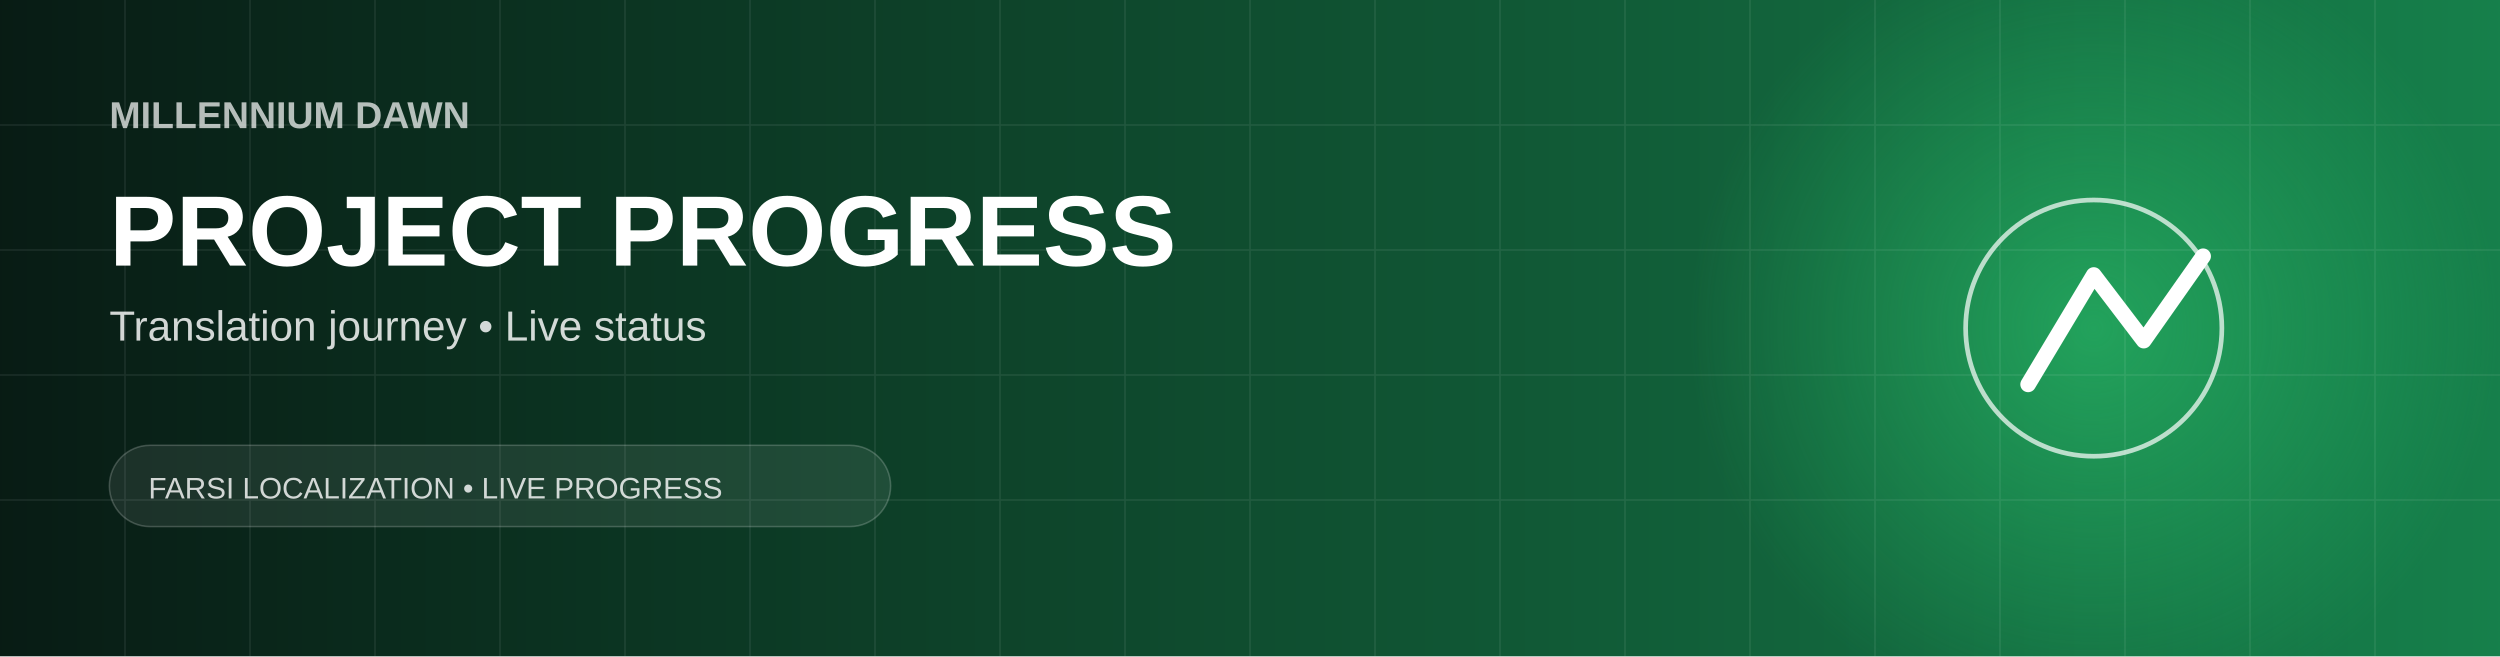
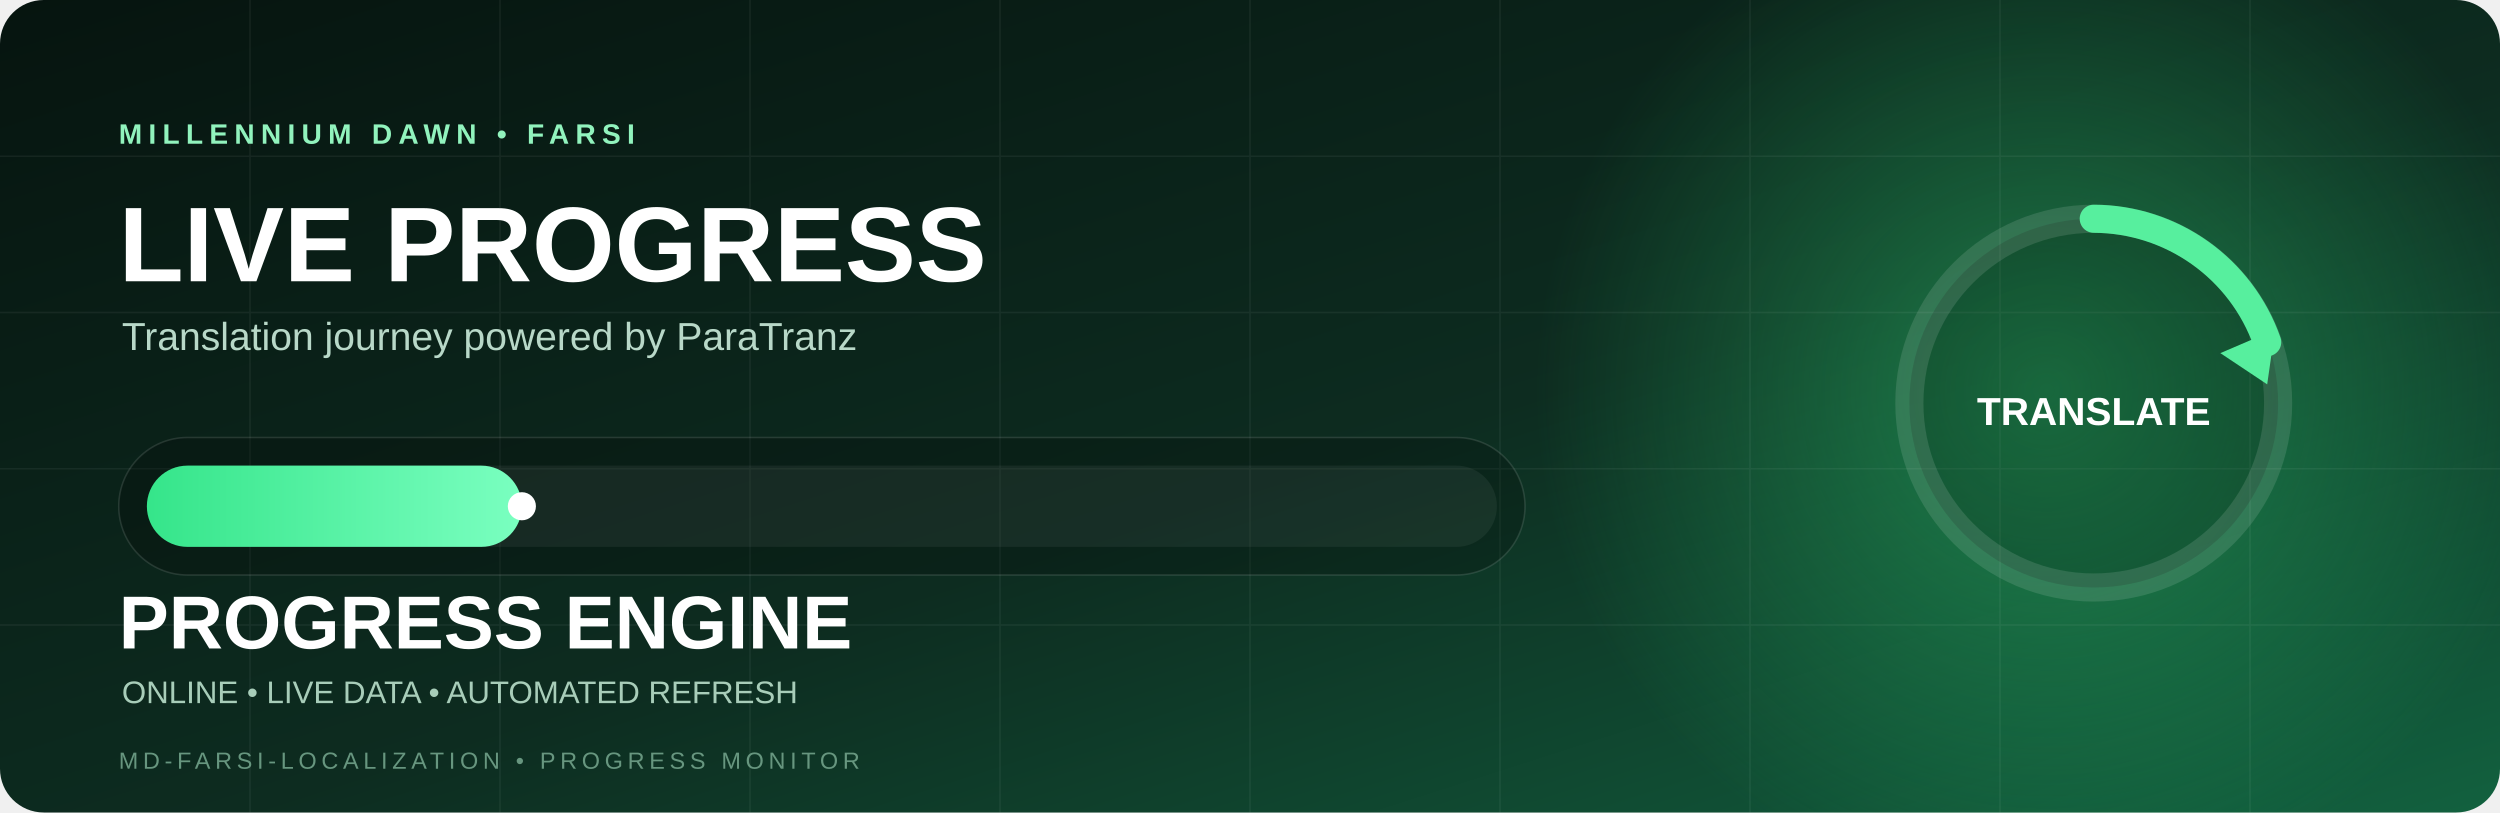
- <svg xmlns="http://www.w3.org/2000/svg" width="1600" height="420" viewBox="0 0 1600 420">
+ <svg xmlns="http://www.w3.org/2000/svg" width="1600" height="520" viewBox="0 0 1600 520">
  <defs>
-     <linearGradient id="g" x1="0" x2="1">
-       <stop stop-color="#081b14" />
-       <stop offset="1" stop-color="#16804b" />
+     <linearGradient id="bg" x1="0" y1="0" x2="1" y2="1">
+       <stop stop-color="#06140f" />
+       <stop offset=".55" stop-color="#0d2c20" />
+       <stop offset="1" stop-color="#12613f" />
    </linearGradient>
-     <radialGradient id="r">
-       <stop stop-color="#2ecc71" stop-opacity=".55" />
+     <radialGradient id="glow">
+       <stop stop-color="#2ecc71" stop-opacity=".48" />
      <stop offset="1" stop-color="#2ecc71" stop-opacity="0" />
    </radialGradient>
+     <linearGradient id="meter" x1="0" x2="1">
+       <stop stop-color="#35e58a" />
+       <stop offset="1" stop-color="#7affc0" />
+     </linearGradient>
  </defs>
-   <rect width="1600" height="420" fill="url(#g)" />
-   <circle cx="1340" cy="210" r="260" fill="url(#r)" />
-   <g fill="none" stroke="#fff" stroke-opacity=".08">
-     <path d="M0 80H1600M0 160H1600M0 240H1600M0 320H1600M80 0V420M160 0V420M240 0V420M320 0V420M400 0V420M480 0V420M560 0V420M640 0V420M720 0V420M800 0V420M880 0V420M960 0V420M1040 0V420M1120 0V420M1200 0V420M1280 0V420M1360 0V420M1440 0V420M1520 0V420" />
+   <rect width="1600" height="520" rx="28" fill="url(#bg)" />
+   <circle cx="1310" cy="250" r="330" fill="url(#glow)" />
+   <g stroke="#fff" stroke-opacity=".055">
+     <path d="M0 100h1600M0 200h1600M0 300h1600M0 400h1600M160 0v520M320 0v520M480 0v520M640 0v520M800 0v520M960 0v520M1120 0v520M1280 0v520M1440 0v520" />
  </g>
-   <circle cx="1340" cy="210" r="82" fill="none" stroke="#fff" stroke-opacity=".7" stroke-width="3" />
-   <path d="M1298 246l42-70 32 42 38-54" fill="none" stroke="#fff" stroke-width="10" stroke-linecap="round" stroke-linejoin="round" />
-   <text x="70" y="82" fill="#fff" fill-opacity=".7" font-family="Arial" font-size="24" font-weight="700">MILLENNIUM DAWN</text>
-   <text x="70" y="170" fill="#fff" font-family="Arial" font-size="64" font-weight="800">PROJECT PROGRESS</text>
-   <text x="70" y="218" fill="#fff" fill-opacity=".82" font-family="Arial" font-size="27">Translation journey • Live status</text>
-   <rect x="70" y="285" width="500" height="52" rx="26" fill="#fff" fill-opacity=".08" stroke="#fff" stroke-opacity=".2" />
-   <text x="95" y="319" fill="#fff" fill-opacity=".8" font-family="Arial" font-size="19">FARSI LOCALIZATION • LIVE PROGRESS</text>
+   <text x="76" y="92" fill="#91f3bd" font-family="Arial" font-size="18" font-weight="700" letter-spacing="4">MILLENNIUM DAWN • FARSI</text>
+   <text x="76" y="180" fill="#fff" font-family="Arial" font-size="68" font-weight="800">LIVE PROGRESS</text>
+   <text x="78" y="224" fill="#b8d8c8" font-family="Arial" font-size="25">Translation journey powered by ParaTranz</text>
+   <g transform="translate(76 280)">
+     <rect width="900" height="88" rx="44" fill="#000" fill-opacity=".22" stroke="#fff" stroke-opacity=".12" />
+     <rect x="18" y="18" width="864" height="52" rx="26" fill="#fff" fill-opacity=".055" />
+     <rect x="18" y="18" width="240" height="52" rx="26" fill="url(#meter)" />
+     <circle cx="258" cy="44" r="9" fill="#fff" />
+   </g>
+   <text x="76" y="415" fill="#fff" font-family="Arial" font-size="48" font-weight="800">PROGRESS ENGINE</text>
+   <text x="78" y="450" fill="#a8cdb9" font-family="Arial" font-size="20">ONLINE • LIVE DATA • AUTOMATED REFRESH</text>
+   <g transform="translate(1190 108)">
+     <circle cx="150" cy="150" r="118" fill="#000" fill-opacity=".18" stroke="#fff" stroke-opacity=".12" stroke-width="18" />
+     <path d="M150 32 A118 118 0 0 1 261 111" fill="none" stroke="#57ef9e" stroke-width="18" stroke-linecap="round" />
+     <path d="M266 103l-5 35-30-20" fill="#57ef9e" />
+     <text x="150" y="164" text-anchor="middle" fill="#fff" font-family="Arial" font-size="25" font-weight="700">TRANSLATE</text>
+   </g>
+   <text x="76" y="492" fill="#67967f" font-family="Arial" font-size="15" letter-spacing="3">MD-FARSI-LOCALIZATION • PROGRESS MONITOR</text>
</svg>
